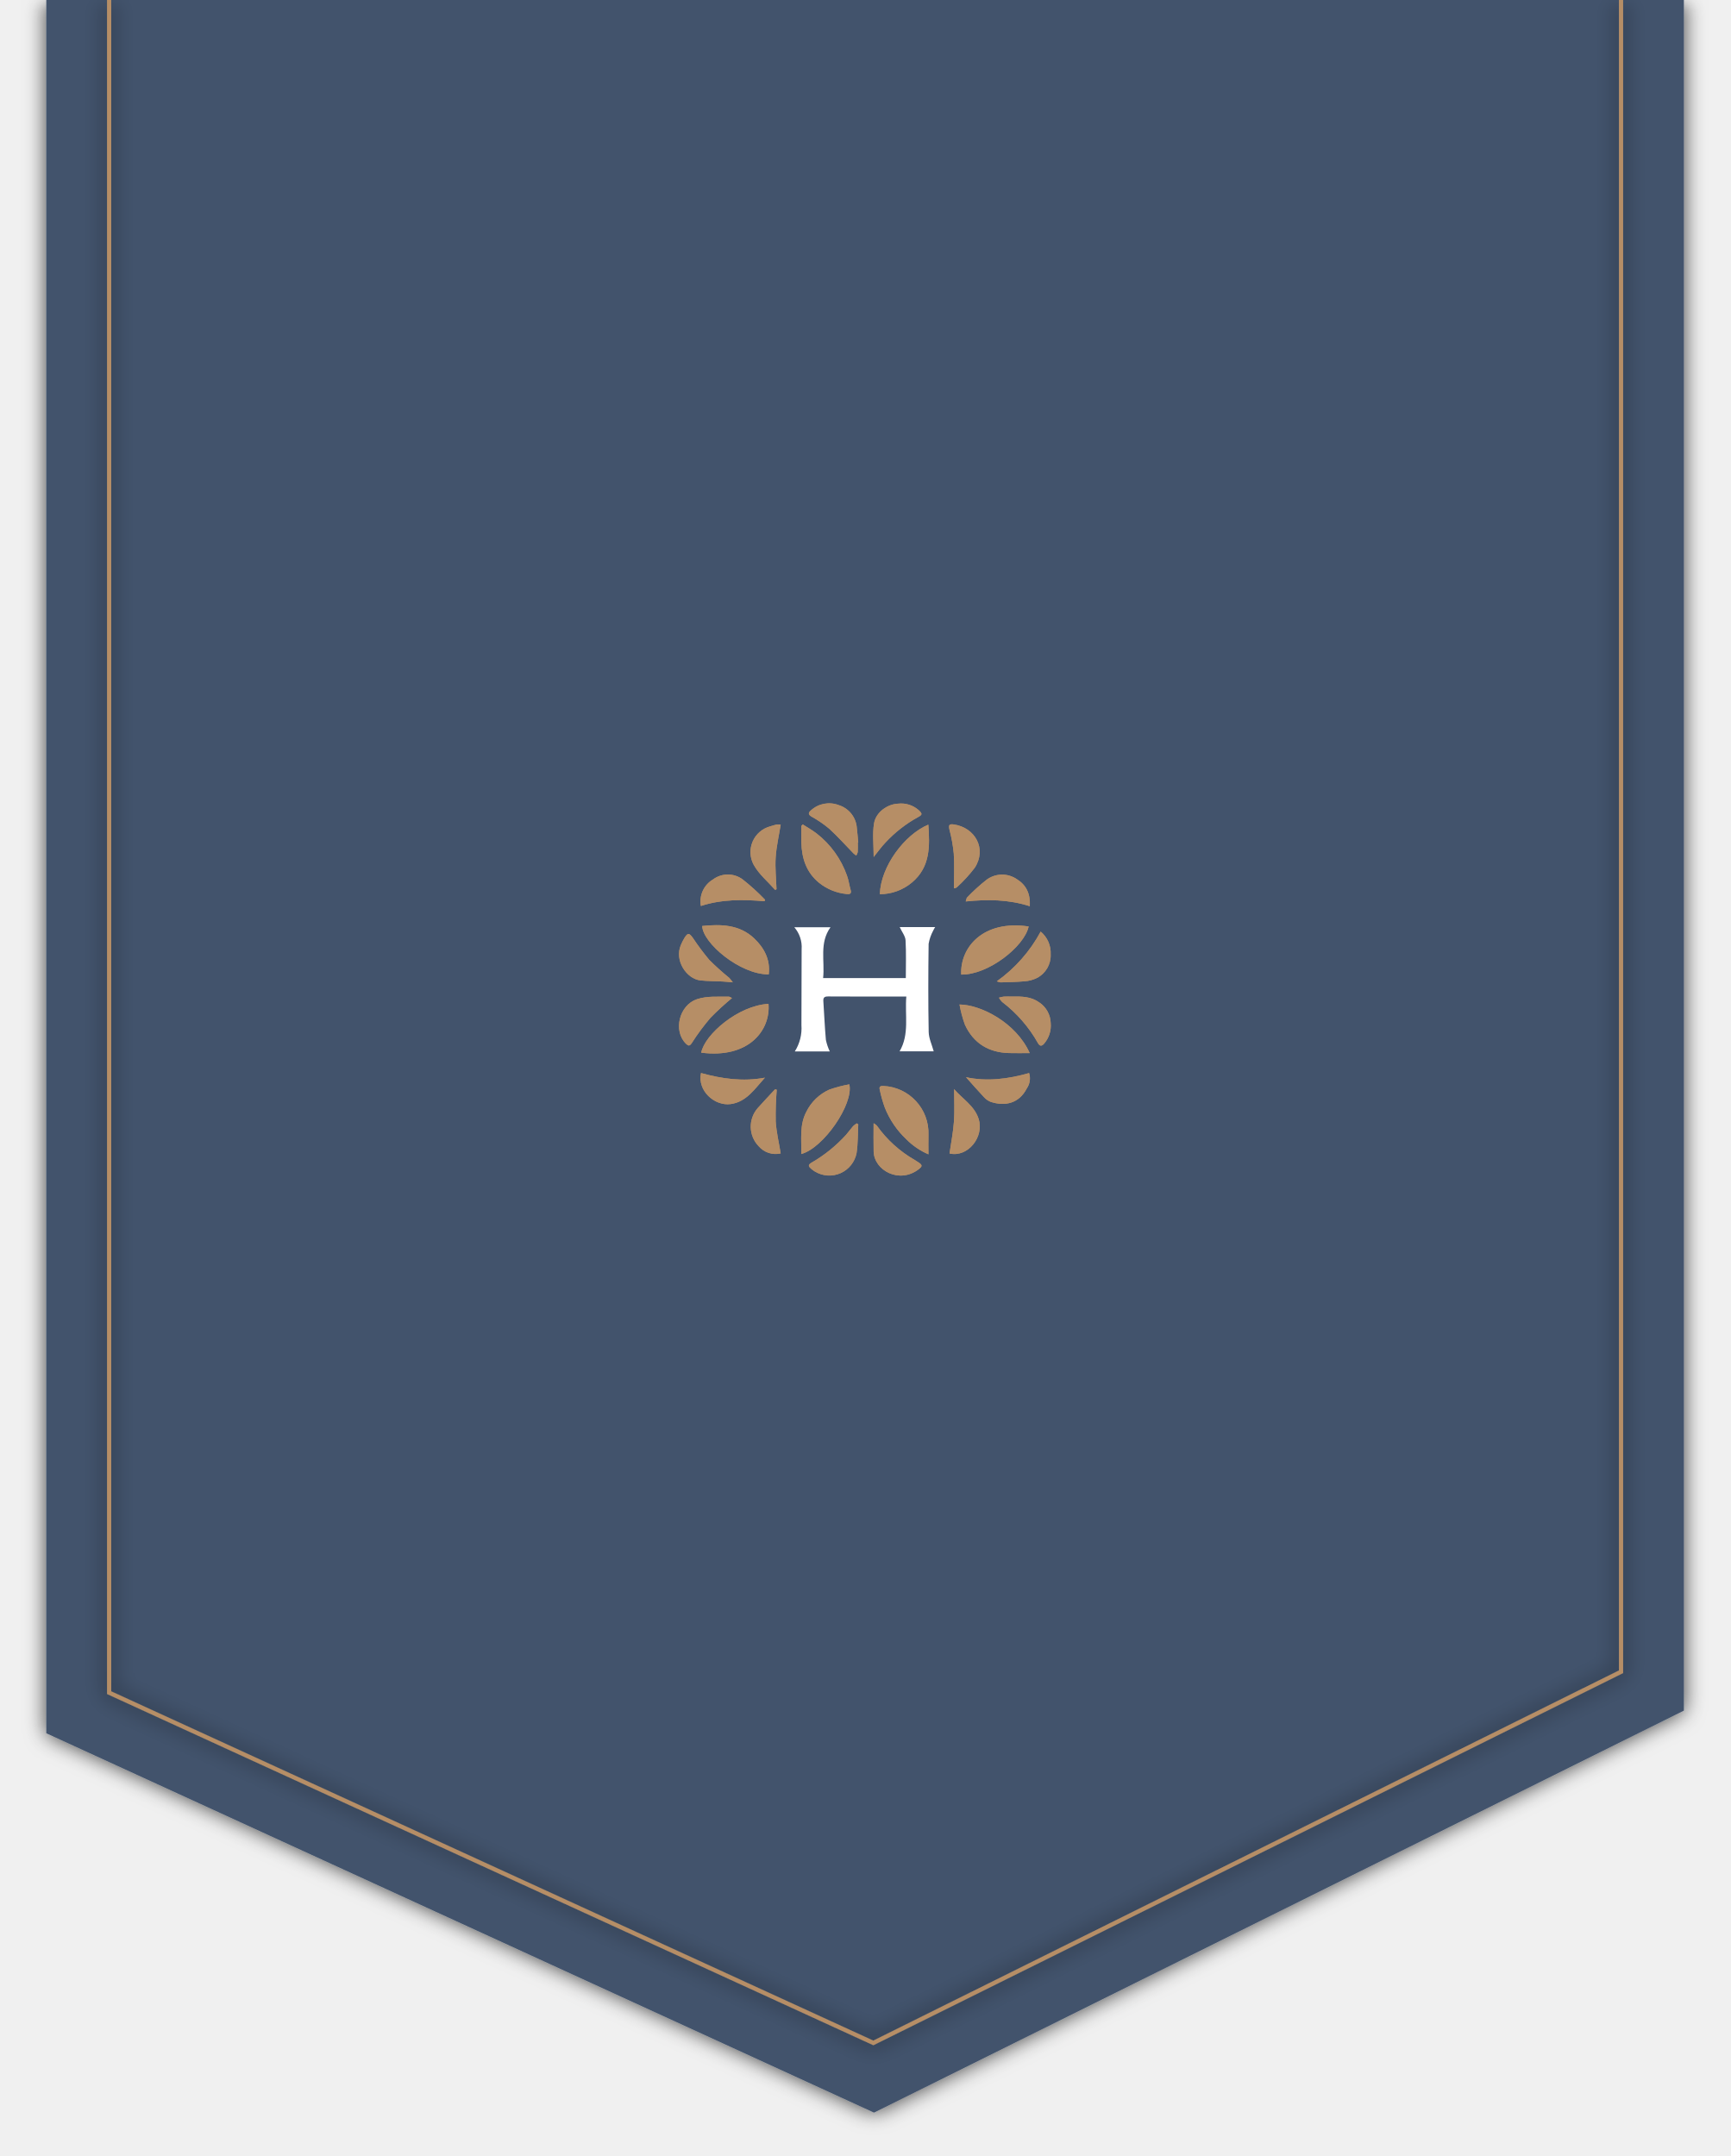
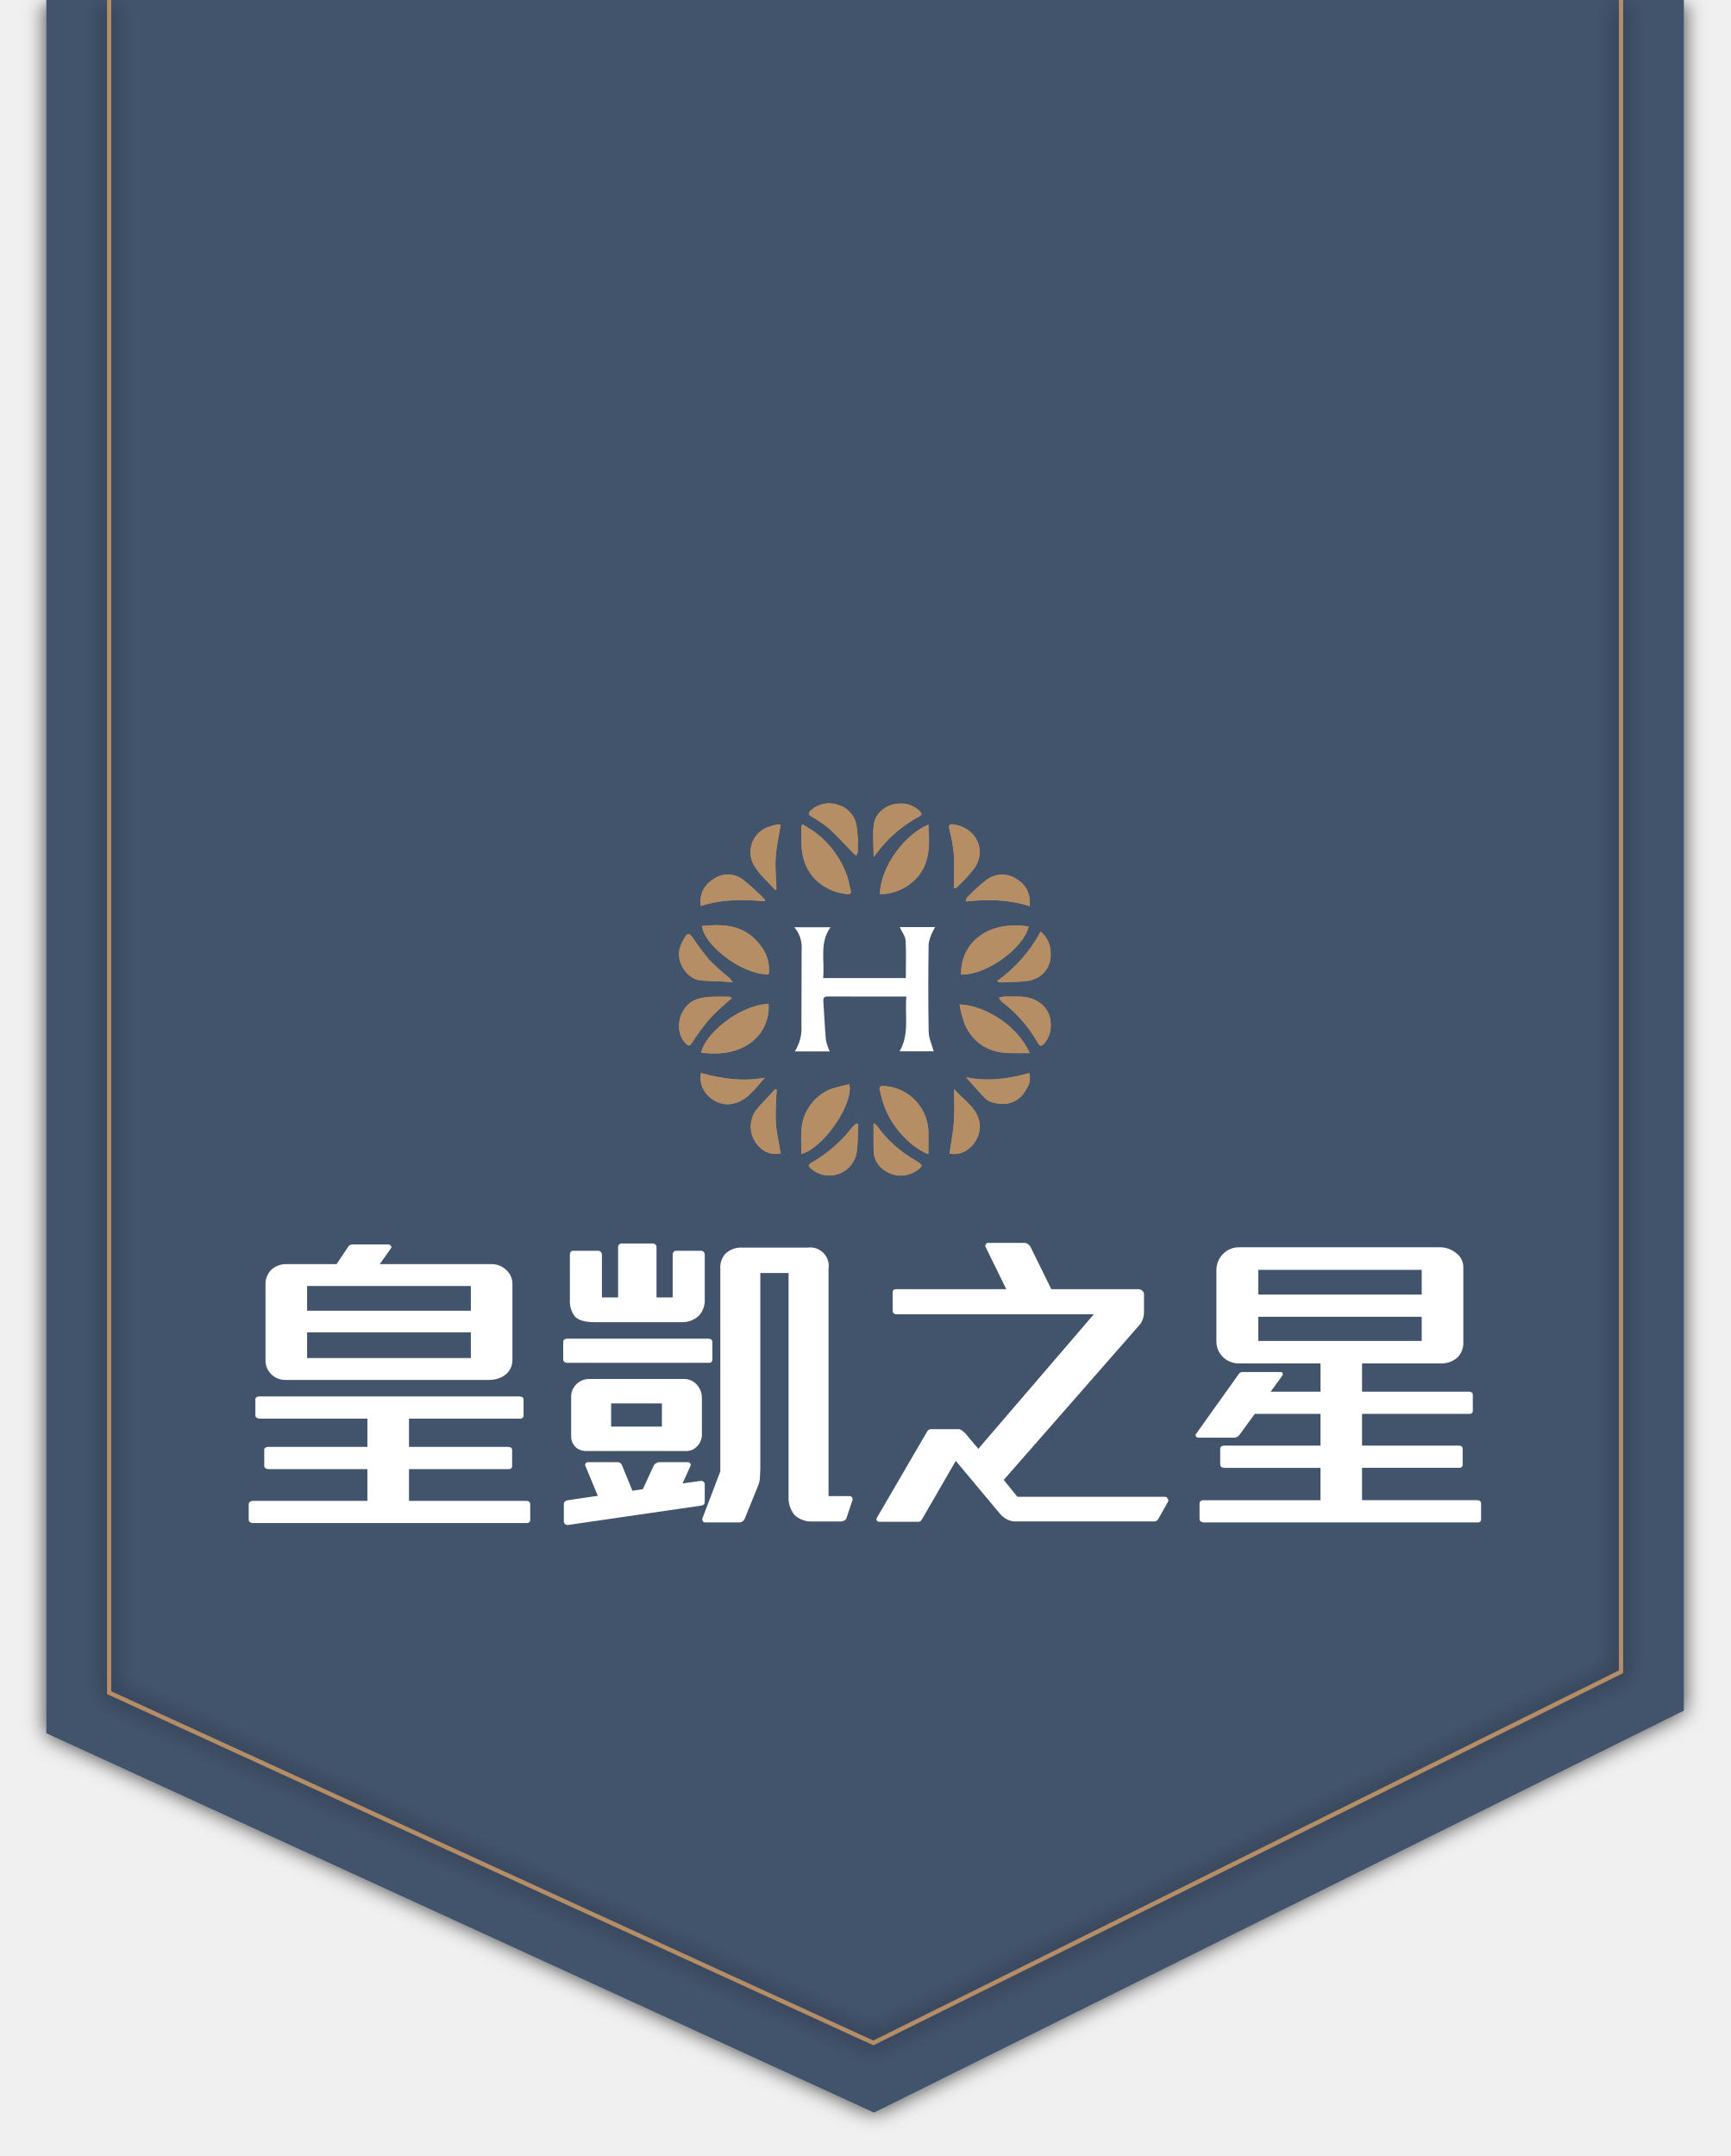
<svg xmlns="http://www.w3.org/2000/svg" width="411" height="512" viewBox="0 0 411 512">
  <defs>
    <clipPath id="clip-path">
      <rect id="Rectangle_4" data-name="Rectangle 4" width="411" height="512" transform="translate(4620 -8)" fill="#fff" stroke="#707070" stroke-width="1" />
    </clipPath>
    <filter id="Path_33" x="3.5" y="-17.048" width="403.851" height="526.242" filterUnits="userSpaceOnUse">
      <feOffset input="SourceAlpha" />
      <feGaussianBlur stdDeviation="2.5" result="blur" />
      <feFlood flood-opacity="0.749" />
      <feComposite operator="in" in2="blur" />
      <feComposite in="SourceGraphic" />
    </filter>
    <filter id="Path_64" x="17.922" y="-19" width="375.008" height="512.199" filterUnits="userSpaceOnUse">
      <feOffset input="SourceAlpha" />
      <feGaussianBlur stdDeviation="2.5" result="blur-2" />
      <feFlood flood-opacity="0.749" />
      <feComposite operator="in" in2="blur-2" />
      <feComposite in="SourceGraphic" />
    </filter>
  </defs>
  <g id="logo_dark" transform="translate(-4620 8)" clip-path="url(#clip-path)">
    <g id="Group_16" data-name="Group 16" transform="translate(0.057)">
      <g transform="matrix(1, 0, 0, 1, 4619.94, -8)" filter="url(#Path_33)">
        <path id="Path_33-2" data-name="Path 33" d="M2665.335,502.038l-196.549-90.09V-9.2h388.851V406.571Z" transform="translate(-2457.79 -0.34)" fill="#42526c" />
      </g>
      <g transform="matrix(1, 0, 0, 1, 4619.94, -8)" filter="url(#Path_64)">
        <path id="Path_64-2" data-name="Path 64" d="M2665.172,485.489l-181.465-83.176V-10.655h359.008v408Z" transform="translate(-2457.79 -0.34)" fill="none" stroke="#b68e66" stroke-miterlimit="10" stroke-width="1" />
      </g>
    </g>
    <g id="Group_1716" data-name="Group 1716" transform="translate(2162.157 -8.345)">
      <path id="Path_34" data-name="Path 34" d="M2640.329,238.736c-7.229.4-15.163,7.3-15.98,11.592C2635.594,251.795,2640.852,245.043,2640.329,238.736Zm26.436-26.034a11.949,11.949,0,0,0,7.634-2.788c4.4-3.706,4.239-8.664,3.882-13.734C2672.629,198.54,2666.973,206.093,2666.765,212.7Zm-18.309-16.577-.339.385c0,1.308-.031,2.617.006,3.925.109,3.785,1.2,7.137,4.279,9.613a12.334,12.334,0,0,0,6.392,2.6c.644.078,1.345.092,1.031-.982-.327-1.117-.461-2.3-.863-3.386a21.841,21.841,0,0,0-7.235-10.023C2650.7,197.465,2649.549,196.83,2648.456,196.125Zm53.643,24.237c-10.817-1.615-16.316,4.967-16.012,11.42C2692.459,231.911,2701.083,225.143,2702.1,220.362Zm-61.715,11.382c.427-3.545-1.118-6.322-3.445-8.541-3.468-3.309-7.885-3.417-12.354-2.958C2624.669,224.231,2633.514,231.776,2640.384,231.744Zm7.714,42.651c5.185-1.324,12.483-11.8,11.422-16.547a31.036,31.036,0,0,0-4.764,1.255,11.181,11.181,0,0,0-5.462,5.289C2647.631,267.557,2648.206,270.935,2648.1,274.395Zm54.258-23.965c-3.282-7.318-11.707-11.5-16.674-11.537a28.456,28.456,0,0,0,1.29,4.813c2.031,4.387,5.612,6.576,10.43,6.717C2699.023,250.47,2700.647,250.43,2702.356,250.43Zm-24.05,24.045c0-1.688-.036-3.152.006-4.614a11.216,11.216,0,0,0-10.752-11.624c-.753-.026-.974.237-.825.841a29.757,29.757,0,0,0,1.229,4.353,21.007,21.007,0,0,0,5.082,7.462A16.656,16.656,0,0,0,2678.306,274.475ZM2698.221,237c-.676,0-1.354-.03-2.027.012a7.234,7.234,0,0,0-1.144.254,4.405,4.405,0,0,0,.732,1,32.012,32.012,0,0,1,8.531,9.8c.461.822.939.716,1.456.124a6.548,6.548,0,0,0,1.572-4.865,6.1,6.1,0,0,0-2.736-4.942C2702.679,237,2700.458,236.961,2698.221,237Zm-36.686-36.577.1-.009c-.112-1.169-.2-2.341-.34-3.506a6.122,6.122,0,0,0-4.267-5.359,6.367,6.367,0,0,0-6.657,1.27c-.615.532-.651.954.156,1.444a26.511,26.511,0,0,1,4.2,2.868c2.036,1.857,3.875,3.929,5.8,5.9a5.175,5.175,0,0,0,.633.479,2.649,2.649,0,0,0,.353-.811C2661.567,201.945,2661.535,201.183,2661.535,200.423Zm-29.88,36.937c-.316-.141-.561-.347-.8-.341-2.508.066-5.013-.21-7.5.606-4.22,1.383-5.78,7.555-2.579,10.629.521.5.833.546,1.337-.214a53.4,53.4,0,0,1,4.439-5.994A65.53,65.53,0,0,1,2631.655,237.36Zm29.987,30c-.115-.082-.23-.164-.346-.245a5.345,5.345,0,0,0-.885.669c-.575.657-1.07,1.383-1.647,2.036a34.223,34.223,0,0,1-8.265,6.662c-.905.54-.6.927-.068,1.4a6.5,6.5,0,0,0,.91.669,6.594,6.594,0,0,0,9.905-4.391C2661.581,271.924,2661.522,269.627,2661.642,267.357Zm22.723-56.05c.176-.061.519-.076.691-.256a34.37,34.37,0,0,0,4.247-4.635c2.944-4.54.051-9.554-4.963-10.284-1.135-.165-1.284.155-1.032,1.275a36.561,36.561,0,0,1,1.014,5.658C2684.493,205.786,2684.365,208.525,2684.365,211.307Zm-1.053,62.958c4.318,1.03,8.316-3.932,6.9-8.247-1.013-3.1-3.811-4.7-5.813-7.028,0,2.675.141,5.194-.04,7.691C2684.181,269.2,2683.681,271.7,2683.312,274.265Zm19.067-58.711c.168-3-.885-5.066-3.066-6.417a6.186,6.186,0,0,0-7.179.11,43.75,43.75,0,0,0-4.613,4.186c-.2.184-.213.554-.365.984C2692.358,213.884,2697.345,213.933,2702.379,215.554Zm-37.082-11.69c1.021-1.264,1.818-2.408,2.773-3.4a30.637,30.637,0,0,1,7.717-6.047c1.126-.594,1.108-.829.195-1.686a6.276,6.276,0,0,0-4.875-1.536c-2.51.1-5.277,1.993-5.722,4.687C2664.974,198.37,2665.3,200.98,2665.3,203.864Zm29.249,29.518a4.588,4.588,0,0,0,.863.252c1.889-.066,3.783-.073,5.661-.251a7.782,7.782,0,0,0,2.989-.787,6.017,6.017,0,0,0,3.27-5.615,6.614,6.614,0,0,0-2.373-5.408A34.588,34.588,0,0,1,2694.546,233.382ZM2624.3,255.165c-.905,4.231,3.241,7.889,7.043,7.375,3.76-.509,5.722-3.617,8.134-6.271C2634.3,257.249,2629.314,256.547,2624.3,255.165Zm15.063-40.8.159-.339a51.593,51.593,0,0,0-5.354-4.862,5.9,5.9,0,0,0-7.033.041,6.048,6.048,0,0,0-2.862,6.29C2629.25,213.862,2634.292,213.929,2639.36,214.366Zm25.921,52.722c0,2.357-.045,4.534.01,6.708.114,4.51,6.13,7.782,10.732,4.192.886-.69.863-.995-.126-1.631-.283-.181-.558-.377-.847-.546a28.174,28.174,0,0,1-9.005-8.166A3.118,3.118,0,0,0,2665.281,267.088Zm-23-7.966-.414-.079c-1.369,1.48-2.76,2.94-4.1,4.444a6.7,6.7,0,0,0,.231,9.072,5.309,5.309,0,0,0,5.223,1.7c-.423-2.594-1.026-5.074-1.18-7.582A75.438,75.438,0,0,1,2642.283,259.122Zm44.94-2.967c1.433,1.6,2.791,3.17,4.212,4.681a4.267,4.267,0,0,0,1.6,1.155c3.431,1.161,6.794.4,8.616-3.16a4.184,4.184,0,0,0,.553-3.662C2697.212,256.6,2692.178,257.227,2687.223,256.155ZM2641.9,211.673l.328-.158c-.083-2.522-.359-5.058-.195-7.564.167-2.576.764-5.124,1.186-7.762a3.737,3.737,0,0,0-.922-.053c-.525.107-1.028.315-1.55.443a6.333,6.333,0,0,0-3.92,9.17C2638.069,207.975,2640.182,209.716,2641.9,211.673Zm-10.051,21.958a10.285,10.285,0,0,0-.836-1.054,62.907,62.907,0,0,1-4.754-4.278,60.174,60.174,0,0,1-3.9-5.227c-.9-1.239-1.211-1.247-2.024.054a12.162,12.162,0,0,0-.824,1.642c-1.592,3.689,1.381,8.067,4.673,8.407,1.714.176,3.447.162,5.171.25C2630.072,233.461,2630.778,233.54,2631.853,233.631Z" fill="#b68e66" />
      <path id="Path_35" data-name="Path 35" d="M2671.479,220.5h8.425a7.548,7.548,0,0,0-.476.856,10.26,10.26,0,0,0-1.079,3.123c-.093,6.977-.114,13.959.016,20.935.028,1.516.762,3.018,1.193,4.6h-8.105c2.393-4.09,1.218-8.562,1.6-13.017h-2.165c-5.457,0-10.913.017-16.37-.021-.885-.006-1.229.241-1.168,1.139.21,3.064.327,6.135.606,9.192a12.45,12.45,0,0,0,.921,2.734h-8.307a10.316,10.316,0,0,0,1.576-6.261c.036-6.007.016-12.013.049-18.019a7.184,7.184,0,0,0-1.744-5.22h8.6c-2.707,3.766-1.317,7.961-1.755,12.068h19.637c0-2.983.112-5.98-.062-8.96C2672.817,222.656,2672.033,221.7,2671.479,220.5Z" fill="#fff" />
      <path id="Path_36" data-name="Path 36" d="M2640.329,238.736c.523,6.307-4.735,13.059-15.98,11.592C2625.166,246.036,2633.1,239.133,2640.329,238.736Z" fill="#b68e66" />
      <path id="Path_37" data-name="Path 37" d="M2666.765,212.7c.208-6.609,5.864-14.162,11.516-16.522.357,5.07.514,10.028-3.882,13.734A11.949,11.949,0,0,1,2666.765,212.7Z" fill="#b68e66" />
      <path id="Path_38" data-name="Path 38" d="M2648.456,196.125c1.093.705,2.24,1.34,3.271,2.128a21.841,21.841,0,0,1,7.235,10.023c.4,1.086.536,2.269.863,3.386.314,1.074-.387,1.06-1.031.982a12.334,12.334,0,0,1-6.392-2.6c-3.076-2.476-4.17-5.828-4.279-9.613-.037-1.308-.006-2.617-.006-3.925Z" fill="#b68e66" />
      <path id="Path_39" data-name="Path 39" d="M2702.1,220.362c-1.016,4.781-9.64,11.549-16.012,11.42C2685.783,225.329,2691.282,218.747,2702.1,220.362Z" fill="#b68e66" />
      <path id="Path_40" data-name="Path 40" d="M2640.384,231.744c-6.87.032-15.715-7.513-15.8-11.5,4.469-.459,8.886-.351,12.354,2.958C2639.266,225.422,2640.811,228.2,2640.384,231.744Z" fill="#b68e66" />
      <path id="Path_41" data-name="Path 41" d="M2648.1,274.395c.108-3.46-.467-6.838,1.2-10a11.181,11.181,0,0,1,5.462-5.289,31.036,31.036,0,0,1,4.764-1.255C2660.581,262.594,2653.283,273.071,2648.1,274.395Z" fill="#b68e66" />
      <path id="Path_42" data-name="Path 42" d="M2702.356,250.43c-1.709,0-3.333.04-4.954-.007-4.818-.141-8.4-2.33-10.43-6.717a28.456,28.456,0,0,1-1.29-4.813C2690.649,238.927,2699.074,243.112,2702.356,250.43Z" fill="#b68e66" />
      <path id="Path_43" data-name="Path 43" d="M2678.306,274.475a16.656,16.656,0,0,1-5.26-3.582,21.007,21.007,0,0,1-5.082-7.462,29.757,29.757,0,0,1-1.229-4.353c-.149-.6.072-.867.825-.841a11.216,11.216,0,0,1,10.752,11.624C2678.27,271.323,2678.306,272.787,2678.306,274.475Z" fill="#b68e66" />
      <path id="Path_44" data-name="Path 44" d="M2698.221,237c2.237-.041,4.458,0,6.384,1.384a6.1,6.1,0,0,1,2.736,4.942,6.548,6.548,0,0,1-1.572,4.865c-.517.592-1,.7-1.456-.124a32.012,32.012,0,0,0-8.531-9.8,4.405,4.405,0,0,1-.732-1,7.234,7.234,0,0,1,1.144-.254C2696.867,236.97,2697.545,237,2698.221,237Z" fill="#b68e66" />
      <path id="Path_45" data-name="Path 45" d="M2661.535,200.423c0,.76.032,1.522-.017,2.279a2.649,2.649,0,0,1-.353.811,5.175,5.175,0,0,1-.633-.479c-1.929-1.974-3.768-4.046-5.8-5.9a26.511,26.511,0,0,0-4.2-2.868c-.807-.49-.771-.912-.156-1.444a6.367,6.367,0,0,1,6.657-1.27,6.122,6.122,0,0,1,4.267,5.359c.14,1.165.228,2.337.34,3.506Z" fill="#b68e66" />
      <path id="Path_46" data-name="Path 46" d="M2631.655,237.36a65.53,65.53,0,0,0-5.1,4.686,53.4,53.4,0,0,0-4.439,5.994c-.5.76-.816.713-1.337.214-3.2-3.074-1.641-9.246,2.579-10.629,2.487-.816,4.992-.54,7.5-.606C2631.094,237.013,2631.339,237.219,2631.655,237.36Z" fill="#b68e66" />
      <path id="Path_47" data-name="Path 47" d="M2661.642,267.357c-.12,2.27-.061,4.567-.4,6.8a6.594,6.594,0,0,1-9.905,4.391,6.5,6.5,0,0,1-.91-.669c-.531-.478-.837-.865.068-1.4a34.223,34.223,0,0,0,8.265-6.662c.577-.653,1.072-1.379,1.647-2.036a5.345,5.345,0,0,1,.885-.669C2661.412,267.193,2661.527,267.275,2661.642,267.357Z" fill="#b68e66" />
      <path id="Path_48" data-name="Path 48" d="M2684.365,211.307c0-2.782.128-5.521-.043-8.242a36.561,36.561,0,0,0-1.014-5.658c-.252-1.12-.1-1.44,1.032-1.275,5.014.73,7.907,5.744,4.963,10.284a34.37,34.37,0,0,1-4.247,4.635C2684.884,211.231,2684.541,211.246,2684.365,211.307Z" fill="#b68e66" />
      <path id="Path_49" data-name="Path 49" d="M2683.312,274.265c.369-2.566.869-5.064,1.051-7.584.181-2.5.04-5.016.04-7.691,2,2.331,4.8,3.932,5.813,7.028C2691.628,270.333,2687.63,275.3,2683.312,274.265Z" fill="#b68e66" />
      <path id="Path_50" data-name="Path 50" d="M2702.379,215.554c-5.034-1.621-10.021-1.67-15.223-1.137.152-.43.17-.8.365-.984a43.75,43.75,0,0,1,4.613-4.186,6.186,6.186,0,0,1,7.179-.11C2701.494,210.488,2702.547,212.557,2702.379,215.554Z" fill="#b68e66" />
      <path id="Path_51" data-name="Path 51" d="M2665.3,203.864c0-2.884-.323-5.494.088-7.983.445-2.694,3.212-4.59,5.722-4.687a6.276,6.276,0,0,1,4.875,1.536c.913.857.931,1.092-.195,1.686a30.637,30.637,0,0,0-7.717,6.047C2667.115,201.456,2666.318,202.6,2665.3,203.864Z" fill="#b68e66" />
      <path id="Path_52" data-name="Path 52" d="M2694.546,233.382a34.588,34.588,0,0,0,10.41-11.809,6.614,6.614,0,0,1,2.373,5.408,6.017,6.017,0,0,1-3.27,5.615,7.782,7.782,0,0,1-2.989.787c-1.878.178-3.772.185-5.661.251A4.588,4.588,0,0,1,2694.546,233.382Z" fill="#b68e66" />
      <path id="Path_53" data-name="Path 53" d="M2624.3,255.165c5.017,1.382,10.008,2.084,15.177,1.1-2.412,2.654-4.374,5.762-8.134,6.271C2627.538,263.054,2623.392,259.4,2624.3,255.165Z" fill="#b68e66" />
      <path id="Path_54" data-name="Path 54" d="M2639.36,214.366c-5.068-.437-10.11-.5-15.09,1.13a6.048,6.048,0,0,1,2.862-6.29,5.9,5.9,0,0,1,7.033-.041,51.593,51.593,0,0,1,5.354,4.862Z" fill="#b68e66" />
      <path id="Path_55" data-name="Path 55" d="M2665.281,267.088a3.118,3.118,0,0,1,.764.557,28.174,28.174,0,0,0,9.005,8.166c.289.169.564.365.847.546.989.636,1.012.941.126,1.631-4.6,3.59-10.618.318-10.732-4.192C2665.236,271.622,2665.281,269.445,2665.281,267.088Z" fill="#b68e66" />
      <path id="Path_56" data-name="Path 56" d="M2642.283,259.122a75.438,75.438,0,0,0-.242,7.55c.154,2.508.757,4.988,1.18,7.582a5.309,5.309,0,0,1-5.223-1.7,6.7,6.7,0,0,1-.231-9.072c1.342-1.5,2.733-2.964,4.1-4.444Z" fill="#b68e66" />
      <path id="Path_57" data-name="Path 57" d="M2687.223,256.155c4.955,1.072,9.989.443,14.985-.986a4.184,4.184,0,0,1-.553,3.662c-1.822,3.562-5.185,4.321-8.616,3.16a4.267,4.267,0,0,1-1.6-1.155C2690.014,259.325,2688.656,257.757,2687.223,256.155Z" fill="#b68e66" />
      <path id="Path_58" data-name="Path 58" d="M2641.9,211.673c-1.722-1.957-3.835-3.7-5.073-5.924a6.333,6.333,0,0,1,3.92-9.17c.522-.128,1.025-.336,1.55-.443a3.737,3.737,0,0,1,.922.053c-.422,2.638-1.019,5.186-1.186,7.762-.164,2.506.112,5.042.195,7.564Z" fill="#b68e66" />
      <path id="Path_59" data-name="Path 59" d="M2631.853,233.631c-1.075-.091-1.781-.17-2.489-.206-1.724-.088-3.457-.074-5.171-.25-3.292-.34-6.265-4.718-4.673-8.407a12.162,12.162,0,0,1,.824-1.642c.813-1.3,1.122-1.293,2.024-.054a60.174,60.174,0,0,0,3.9,5.227,62.907,62.907,0,0,0,4.754,4.278A10.285,10.285,0,0,1,2631.853,233.631Z" fill="#b68e66" />
    </g>
+     <g id="Group_1727" data-name="Group 1727" transform="translate(2162.157 -8.345)">
+       <path id="Path_60" data-name="Path 60" d="M2582.912,362.037h-65.037a1.1,1.1,0,0,1-.679-.227.651.651,0,0,1-.3-.527V357.59a.714.714,0,0,1,.3-.6,1.1,1.1,0,0,1,.679-.227h27.206v-7.536h-23.514a1.1,1.1,0,0,1-.678-.225.654.654,0,0,1-.3-.529V344.7a.645.645,0,0,1,.263-.564,1.068,1.068,0,0,1,.641-.189h23.589v-6.707h-25.624a1.1,1.1,0,0,1-.678-.227.649.649,0,0,1-.3-.527v-3.768a.651.651,0,0,1,.264-.566,1.082,1.082,0,0,1,.641-.187h61.8c.652,0,.98.276.98.828v3.617a.733.733,0,0,1-.829.83h-26.377v6.707h23.513c.652,0,.98.276.98.828V348.4a.733.733,0,0,1-.829.829h-23.664v7.536h27.809q.978,0,.979.829v3.617A.733.733,0,0,1,2582.912,362.037Zm-5.2-35.119a5.439,5.439,0,0,1-1.808.866,7.712,7.712,0,0,1-2.035.264h-48.232a4.721,4.721,0,0,1-3.467-1.432,4.582,4.582,0,0,1-1.281-3.391V305.364a4.7,4.7,0,0,1,1.356-3.466,5.319,5.319,0,0,1,3.693-1.358h11.832l2.713-4.069a1.219,1.219,0,0,1,.905-.6h8.742a.639.639,0,0,1,.527.34c.151.225.175.389.076.49l-2.714,3.842h26.528a5.032,5.032,0,0,1,3.467,1.358,4.37,4.37,0,0,1,1.507,3.391v17.936A4.369,4.369,0,0,1,2577.712,326.918Zm-8.063-21.177h-38.887v5.879h38.887Zm0,11h-38.887v6.105h38.887Z" fill="#fff" />
+       <path id="Path_61" data-name="Path 61" d="M2626.171,323.979h-33.687a.954.954,0,0,1-.641-.226.677.677,0,0,1-.264-.528v-4.22a.648.648,0,0,1,.264-.565,1.077,1.077,0,0,1,.641-.189h33.536c.652,0,.98.277.98.829v4.07A.733.733,0,0,1,2626.171,323.979Zm-1.809,33.913-31.653,4.6a.743.743,0,0,1-.64-.188.735.735,0,0,1-.339-.566v-4.22a.752.752,0,0,1,.264-.6,1.376,1.376,0,0,1,.641-.3l7.159-1.055-2.939-7.084a.575.575,0,0,1,.038-.6.56.56,0,0,1,.489-.3h7.009a1.125,1.125,0,0,1,1.13.678l2.488,6.105,2.486-.377,2.638-5.728a1.594,1.594,0,0,1,.527-.452,1.284,1.284,0,0,1,.6-.226h7.009a.558.558,0,0,1,.49.34.523.523,0,0,1,.038.564l-1.885,4.146,4.3-.6a.76.76,0,0,1,.678.188.822.822,0,0,1,.3.64v4.221C2625.19,357.515,2624.915,357.791,2624.362,357.892Zm-.679-44.992a5.725,5.725,0,0,1-3.994,1.432H2599.04q-3.543,0-4.748-1.432a5.976,5.976,0,0,1-1.13-3.918v-10.7a1.071,1.071,0,0,1,.188-.64.647.647,0,0,1,.565-.265h6.03a.8.8,0,0,1,.565.265.875.875,0,0,1,.263.64v10.174h3.844V296.547a.952.952,0,0,1,.226-.641.677.677,0,0,1,.527-.263h7.536a.8.8,0,0,1,.566.263.875.875,0,0,1,.264.641v11.907h3.843V298.28a.951.951,0,0,1,.226-.64.679.679,0,0,1,.528-.265h6.029a.8.8,0,0,1,.565.265.875.875,0,0,1,.263.64v10.777A5.2,5.2,0,0,1,2623.683,312.9Zm-.3,30.9a3.489,3.489,0,0,1-2.788,1.13h-23.438a3.793,3.793,0,0,1-2.337-.678,3.512,3.512,0,0,1-1.356-2.939v-9.344a4.134,4.134,0,0,1,1.131-2.789,4.254,4.254,0,0,1,3.09-1.357h22.533a3.949,3.949,0,0,1,3.09,1.357,4.523,4.523,0,0,1,1.205,3.09v8.666A3.877,3.877,0,0,1,2623.382,343.8Zm-8.365-10.174h-12.058v5.5h12.058Zm43.861,27.13a1.033,1.033,0,0,1-.6.716,2.185,2.185,0,0,1-.829.189h-6.481a6.035,6.035,0,0,1-4.447-1.507,6.515,6.515,0,0,1-1.431-4.522v-52.98h-6.707v46.5c0,.4-.027,1.005-.076,1.809a6.688,6.688,0,0,1-.3,1.809l-3.316,8.214a1.536,1.536,0,0,1-.49.64,1.155,1.155,0,0,1-.716.264h-8.139a.672.672,0,0,1-.641-.339.794.794,0,0,1-.038-.716l4.22-11.078V301.671a4.916,4.916,0,0,1,1.206-3.617,5.569,5.569,0,0,1,4.22-1.432h15.3a4.409,4.409,0,0,1,4.973,5.049v53.96h4.974a.717.717,0,0,1,.6.3.785.785,0,0,1,.076.753Z" fill="#fff" />
+       <path id="Path_62" data-name="Path 62" d="M2732.884,361.057a1.144,1.144,0,0,1-1.129.6H2698.9a4.12,4.12,0,0,1-1.921-.49,5.331,5.331,0,0,1-1.547-1.168L2684.8,347.266l-8.063,13.941a.955.955,0,0,1-.981.528h-9.194a.538.538,0,0,1-.527-.3.632.632,0,0,1,0-.6l11.981-20.574a1.045,1.045,0,0,1,.981-.527h6.481a1.426,1.426,0,0,1,.829.338,7.141,7.141,0,0,1,.6.49l3.239,3.844,27.433-31.954H2670.71a.953.953,0,0,1-.641-.225.68.68,0,0,1-.263-.529v-4.446c0-.5.275-.754.828-.754h26.152l-4.975-10.174c-.051-.1-.012-.263.113-.49a.557.557,0,0,1,.49-.338h8.818a1.358,1.358,0,0,1,.64.264,1.945,1.945,0,0,1,.566.489l5.048,10.249h20.575a1.558,1.558,0,0,1,1.017.339,1.157,1.157,0,0,1,.415.943V312a4.84,4.84,0,0,1-.265,1.545,3.938,3.938,0,0,1-.564,1.168l-32.481,37.078,3.24,4h35.044a.759.759,0,0,1,.64.414.712.712,0,0,1,.113.716Z" fill="#fff" />
+       <path id="Path_63" data-name="Path 63" d="M2808.7,361.886H2743.66a1.1,1.1,0,0,1-.677-.226.65.65,0,0,1-.3-.527v-3.769a.649.649,0,0,1,.262-.565,1.089,1.089,0,0,1,.642-.189h27.808v-7.686h-22.835a1.239,1.239,0,0,1-.677-.189.617.617,0,0,1-.3-.565V344.4a.651.651,0,0,1,.264-.566,1.089,1.089,0,0,1,.642-.188h22.909v-7.536h-15.6l-3.691,5.049a1.329,1.329,0,0,1-.529.414,1.455,1.455,0,0,1-.6.189h-8.591a.607.607,0,0,1-.565-.339.431.431,0,0,1,.037-.565l10.1-14.169a1.044,1.044,0,0,1,.98-.527h8.967a.467.467,0,0,1,.49.3.552.552,0,0,1-.037.527l-2.789,3.843h11.832v-6.707h-19.218a5.33,5.33,0,0,1-4.22-1.808,5.113,5.113,0,0,1-1.281-3.543v-16.73a5.423,5.423,0,0,1,1.433-3.768,5.26,5.26,0,0,1,4.068-1.733h47.555a6.1,6.1,0,0,1,3.843,1.356,4.146,4.146,0,0,1,1.734,3.391v17.635a5,5,0,0,1-1.281,3.693,5.813,5.813,0,0,1-4.3,1.507h-18.464v6.707h25.321c.652,0,.98.277.98.83v3.617a.732.732,0,0,1-.828.829h-25.473v7.536h22.91c.652,0,.98.277.98.829v3.617a.733.733,0,0,1-.829.83h-23.061v7.686h27.281c.653,0,.981.277.981.83v3.617A.734.734,0,0,1,2808.7,361.886ZM2795.435,301.9h-38.811v5.878h38.811Zm0,11.153h-38.811v5.727h38.811Z" fill="#fff" />
+     </g>
  </g>
</svg>
